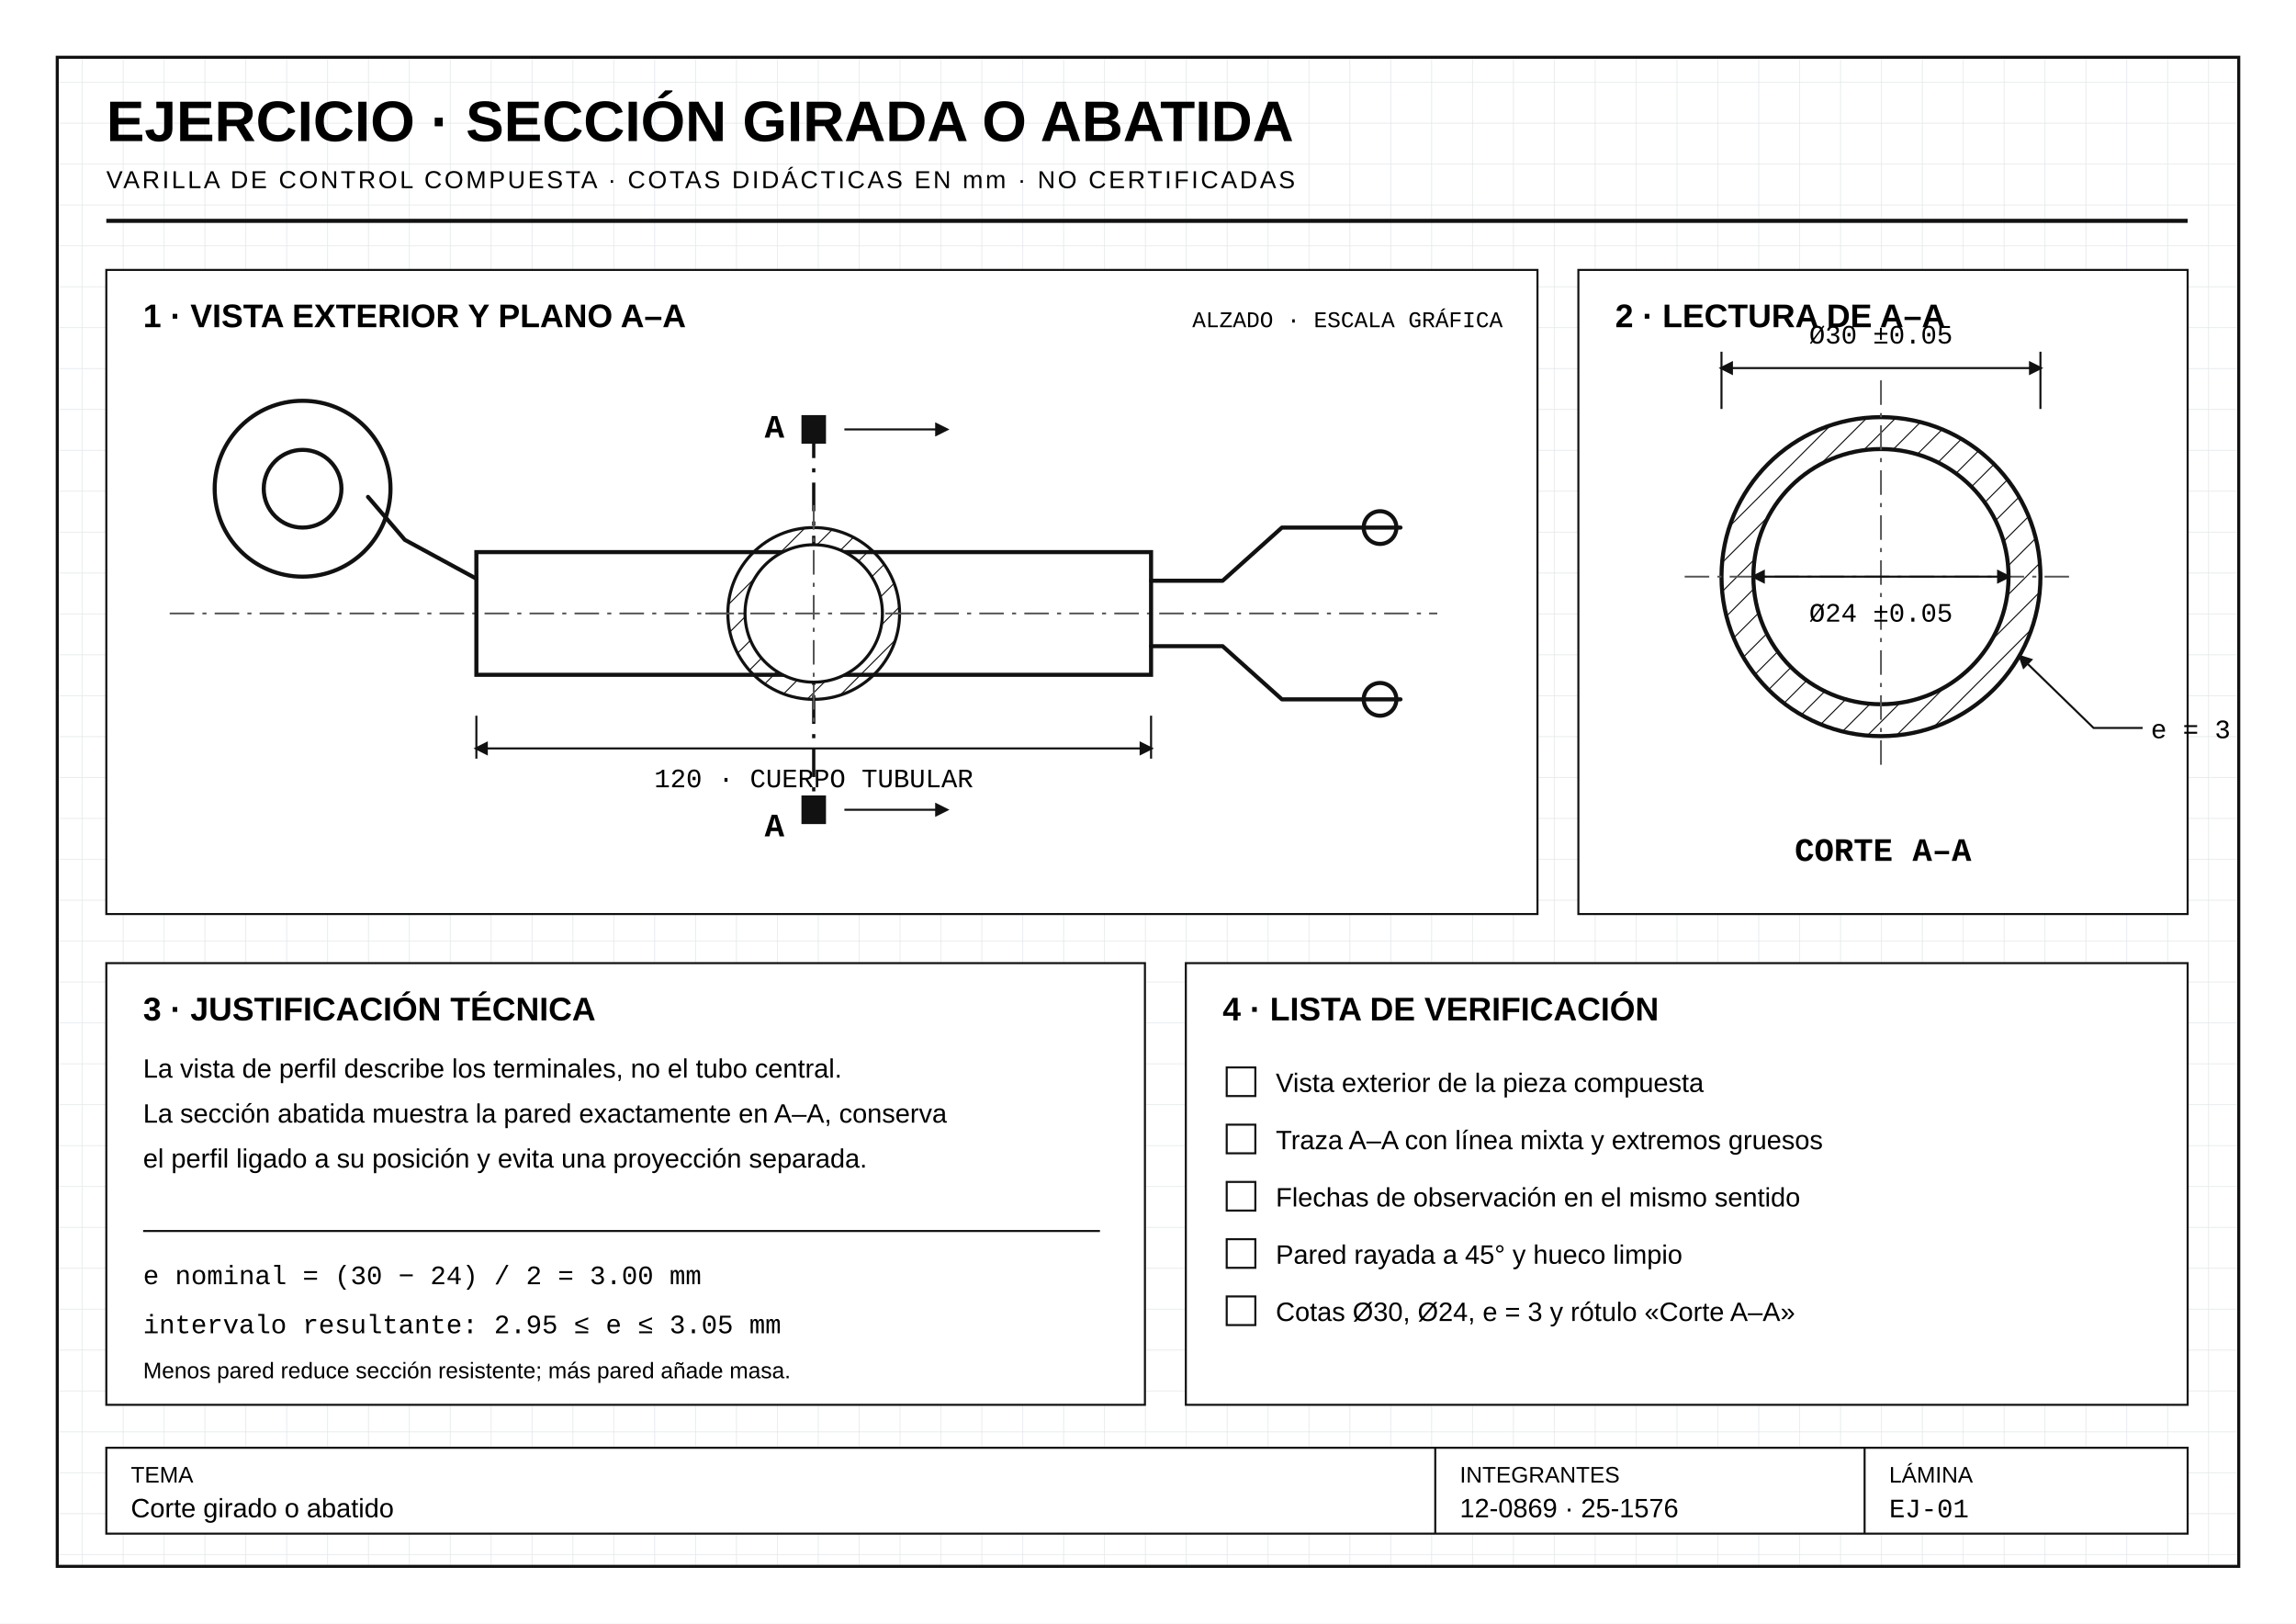
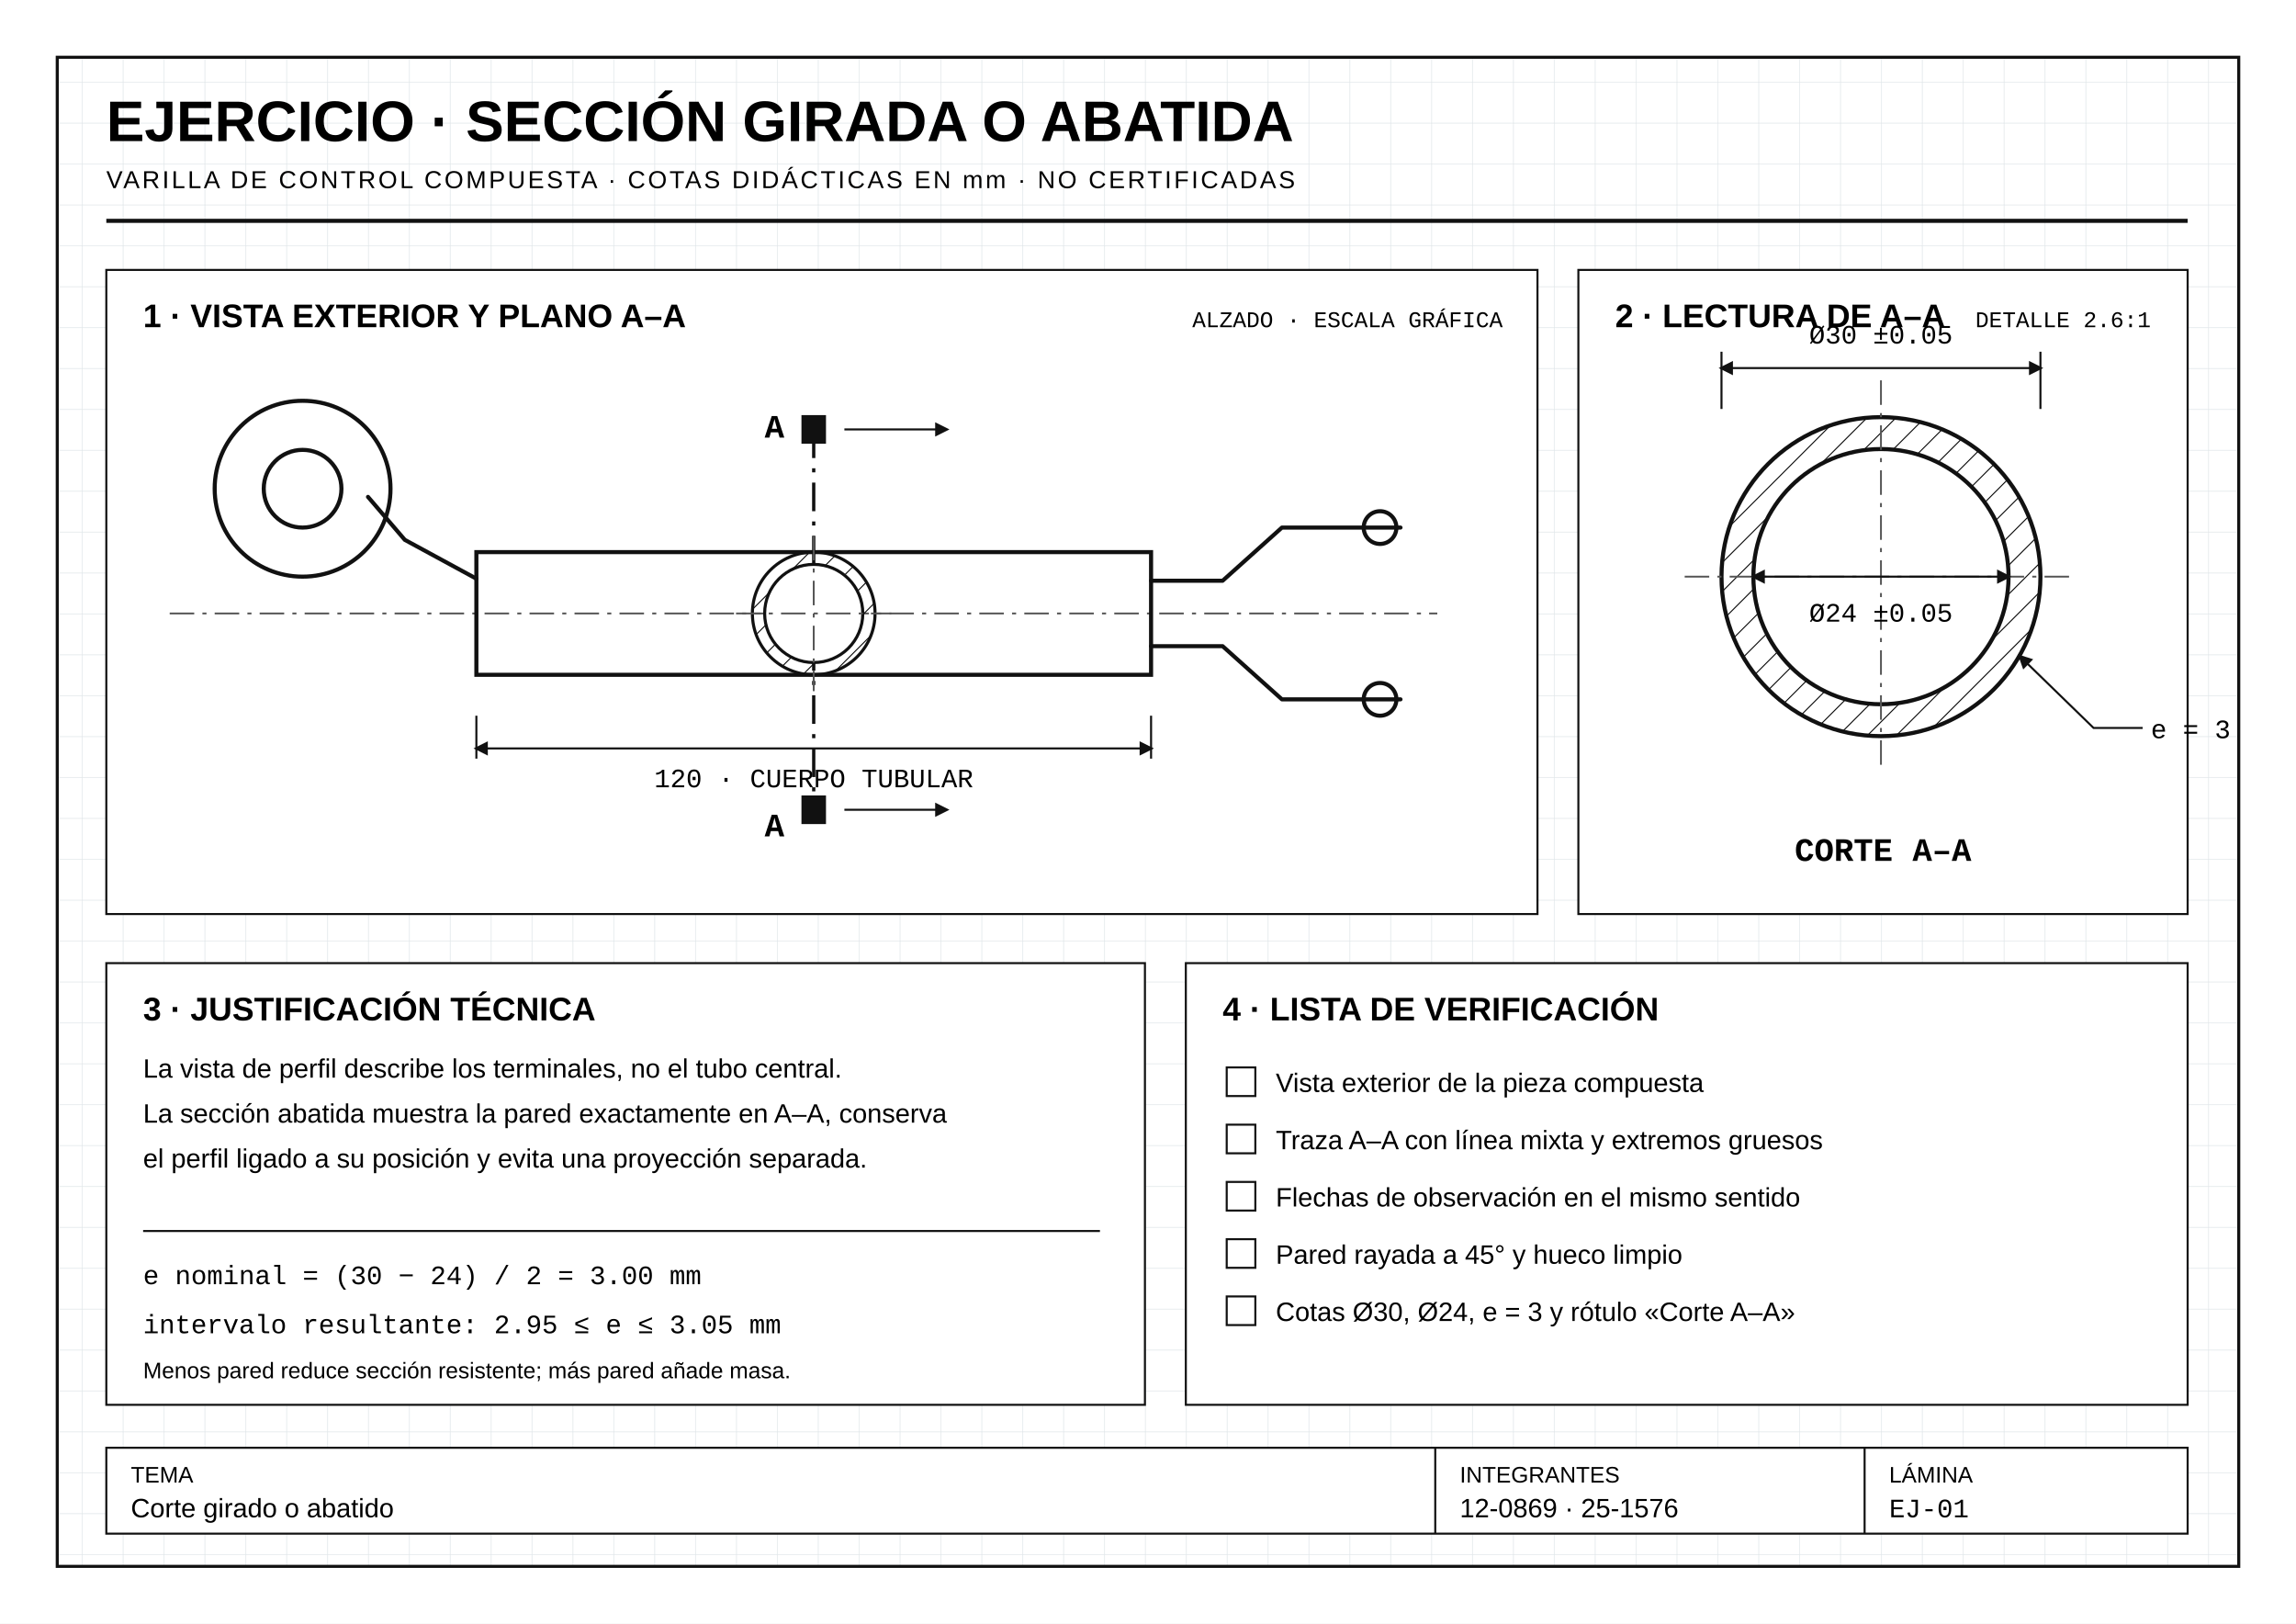
<svg xmlns="http://www.w3.org/2000/svg" width="1123" height="794" viewBox="0 0 1123 794">
  <defs>
    <pattern id="grid" width="20" height="20" patternUnits="userSpaceOnUse">
      <path d="M20 0H0V20" fill="none" stroke="#dfe5e8" stroke-width=".6" />
    </pattern>
    <pattern id="hatch" width="10" height="10" patternUnits="userSpaceOnUse" patternTransform="rotate(45)">
      <line x1="0" y1="0" x2="0" y2="10" stroke="#111" stroke-width="1" />
    </pattern>
    <marker id="arrow" viewBox="0 0 10 10" refX="8" refY="5" markerWidth="7" markerHeight="7" orient="auto-start-reverse">
      <path d="M0 0L10 5L0 10Z" fill="#111" />
    </marker>
    <style>
      .sans{font-family:Arial,Helvetica,sans-serif}.mono{font-family:"Courier New",monospace}
      .title{font-size:28px;font-weight:700}.sub{font-size:12px;letter-spacing:1.2px}
      .h{font-size:16px;font-weight:700}.txt{font-size:13px}.small{font-size:11px}
      .outline{fill:none;stroke:#111;stroke-width:2}.thin{fill:none;stroke:#111;stroke-width:1}
      .axis{fill:none;stroke:#555;stroke-width:.9;stroke-dasharray:12 4 2 4}
      .cut{fill:none;stroke:#111;stroke-width:1.6;stroke-dasharray:14 5 2 5}
      .dim{fill:none;stroke:#111;stroke-width:1;marker-start:url(#arrow);marker-end:url(#arrow)}
    </style>
  </defs>
  <rect width="1123" height="794" fill="#fff" />
  <rect x="28" y="28" width="1067" height="738" fill="url(#grid)" stroke="#111" stroke-width="1.5" />
  <text x="52" y="69" class="sans title">EJERCICIO · SECCIÓN GIRADA O ABATIDA</text>
  <text x="52" y="92" class="sans sub">VARILLA DE CONTROL COMPUESTA · COTAS DIDÁCTICAS EN mm · NO CERTIFICADAS</text>
  <line x1="52" y1="108" x2="1070" y2="108" stroke="#111" stroke-width="2" />
  <rect x="52" y="132" width="700" height="315" fill="#fff" stroke="#111" />
  <text x="70" y="160" class="sans h">1 · VISTA EXTERIOR Y PLANO A–A</text>
  <text x="735" y="160" class="mono small" text-anchor="end">ALZADO · ESCALA GRÁFICA</text>
  <g transform="translate(83 215)">
    <line class="axis" x1="0" y1="85" x2="620" y2="85" />
    <rect class="outline" x="150" y="55" width="330" height="60" />
    <path class="outline" d="M150 68L115 49 97 28" stroke-width="20" stroke-linecap="round" />
    <circle class="outline" cx="65" cy="24" r="43" fill="#fff" />
    <circle class="outline" cx="65" cy="24" r="19" fill="#fff" />
    <path class="outline" d="M480 69H515L544 43H602" stroke-width="19" stroke-linecap="round" stroke-linejoin="round" />
    <path class="outline" d="M480 101H515L544 127H602" stroke-width="19" stroke-linecap="round" stroke-linejoin="round" />
    <circle class="outline" cx="592" cy="43" r="8" fill="#fff" />
    <circle class="outline" cx="592" cy="127" r="8" fill="#fff" />
    <line class="cut" x1="315" y1="-5" x2="315" y2="175" />
    <rect x="309" y="-12" width="12" height="14" fill="#111" />
    <rect x="309" y="174" width="12" height="14" fill="#111" />
    <text x="291" y="-1" class="mono h">A</text>
    <text x="291" y="194" class="mono h">A</text>
    <line class="thin" x1="330" y1="-5" x2="380" y2="-5" marker-end="url(#arrow)" />
    <line class="thin" x1="330" y1="181" x2="380" y2="181" marker-end="url(#arrow)" />
-     <circle cx="315" cy="85" r="42" fill="url(#hatch)" stroke="#111" stroke-width="1.5" />
-     <circle cx="315" cy="85" r="33.6" fill="#fff" stroke="#111" stroke-width="1.5" />
-     <line class="axis" x1="262" y1="85" x2="368" y2="85" />
-     <line class="axis" x1="315" y1="32" x2="315" y2="138" />
+     <circle cx="315" cy="85" r="30" fill="url(#hatch)" stroke="#111" stroke-width="1.5" />
+     <circle cx="315" cy="85" r="24" fill="#fff" stroke="#111" stroke-width="1.5" />
+     <line class="axis" x1="277" y1="85" x2="353" y2="85" />
+     <line class="axis" x1="315" y1="47" x2="315" y2="123" />
    <line class="thin" x1="150" y1="135" x2="150" y2="156" />
    <line class="thin" x1="480" y1="135" x2="480" y2="156" />
    <line class="dim" x1="150" y1="151" x2="480" y2="151" />
    <text x="315" y="170" class="mono txt" text-anchor="middle">120 · CUERPO TUBULAR</text>
  </g>
  <rect x="772" y="132" width="298" height="315" fill="#fff" stroke="#111" />
  <text x="790" y="160" class="sans h">2 · LECTURA DE A–A</text>
+   <text x="1052" y="160" class="mono small" text-anchor="end">DETALLE 2.6:1</text>
  <g transform="translate(920 282)">
    <circle r="78" fill="url(#hatch)" stroke="#111" stroke-width="2" />
    <circle r="62.4" fill="#fff" stroke="#111" stroke-width="2" />
    <line class="axis" x1="-96" y1="0" x2="96" y2="0" />
    <line class="axis" x1="0" y1="-96" x2="0" y2="96" />
    <line class="dim" x1="-78" y1="-102" x2="78" y2="-102" />
    <line class="thin" x1="-78" y1="-82" x2="-78" y2="-110" />
    <line class="thin" x1="78" y1="-82" x2="78" y2="-110" />
    <text x="0" y="-114" class="mono txt" text-anchor="middle">Ø30 ±0.05</text>
    <line class="dim" x1="-62.4" y1="0" x2="62.4" y2="0" />
    <text x="0" y="22" class="mono txt" text-anchor="middle">Ø24 ±0.05</text>
    <path class="thin" d="M68 39L104 74H128" marker-start="url(#arrow)" />
    <text x="132" y="79" class="mono txt">e = 3</text>
  </g>
  <text x="921" y="421" class="mono h" text-anchor="middle">CORTE A–A</text>
  <rect x="52" y="471" width="508" height="216" fill="#fff" stroke="#111" />
  <text x="70" y="499" class="sans h">3 · JUSTIFICACIÓN TÉCNICA</text>
  <text x="70" y="527" class="sans txt">
    <tspan x="70" dy="0">La vista de perfil describe los terminales, no el tubo central.</tspan>
    <tspan x="70" dy="22">La sección abatida muestra la pared exactamente en A–A, conserva</tspan>
    <tspan x="70" dy="22">el perfil ligado a su posición y evita una proyección separada.</tspan>
  </text>
  <line x1="70" y1="602" x2="538" y2="602" stroke="#111" />
  <text x="70" y="628" class="mono txt">e nominal = (30 − 24) / 2 = 3.00 mm</text>
  <text x="70" y="652" class="mono txt">intervalo resultante: 2.95 ≤ e ≤ 3.05 mm</text>
  <text x="70" y="674" class="sans small">Menos pared reduce sección resistente; más pared añade masa.</text>
  <rect x="580" y="471" width="490" height="216" fill="#fff" stroke="#111" />
  <text x="598" y="499" class="sans h">4 · LISTA DE VERIFICACIÓN</text>
  <g class="sans txt">
    <rect x="600" y="522" width="14" height="14" fill="none" stroke="#111" />
    <text x="624" y="534">Vista exterior de la pieza compuesta</text>
    <rect x="600" y="550" width="14" height="14" fill="none" stroke="#111" />
    <text x="624" y="562">Traza A–A con línea mixta y extremos gruesos</text>
    <rect x="600" y="578" width="14" height="14" fill="none" stroke="#111" />
    <text x="624" y="590">Flechas de observación en el mismo sentido</text>
    <rect x="600" y="606" width="14" height="14" fill="none" stroke="#111" />
    <text x="624" y="618">Pared rayada a 45° y hueco limpio</text>
    <rect x="600" y="634" width="14" height="14" fill="none" stroke="#111" />
    <text x="624" y="646">Cotas Ø30, Ø24, e = 3 y rótulo «Corte A–A»</text>
  </g>
  <g transform="translate(52 708)">
    <rect width="1018" height="42" fill="#fff" stroke="#111" />
    <line x1="650" y1="0" x2="650" y2="42" stroke="#111" />
    <line x1="860" y1="0" x2="860" y2="42" stroke="#111" />
    <text x="12" y="17" class="sans small">TEMA</text>
    <text x="12" y="34" class="sans txt">Corte girado o abatido</text>
    <text x="662" y="17" class="sans small">INTEGRANTES</text>
    <text x="662" y="34" class="sans txt">12-0869 · 25-1576</text>
    <text x="872" y="17" class="sans small">LÁMINA</text>
    <text x="872" y="34" class="mono txt">EJ-01</text>
  </g>
</svg>
